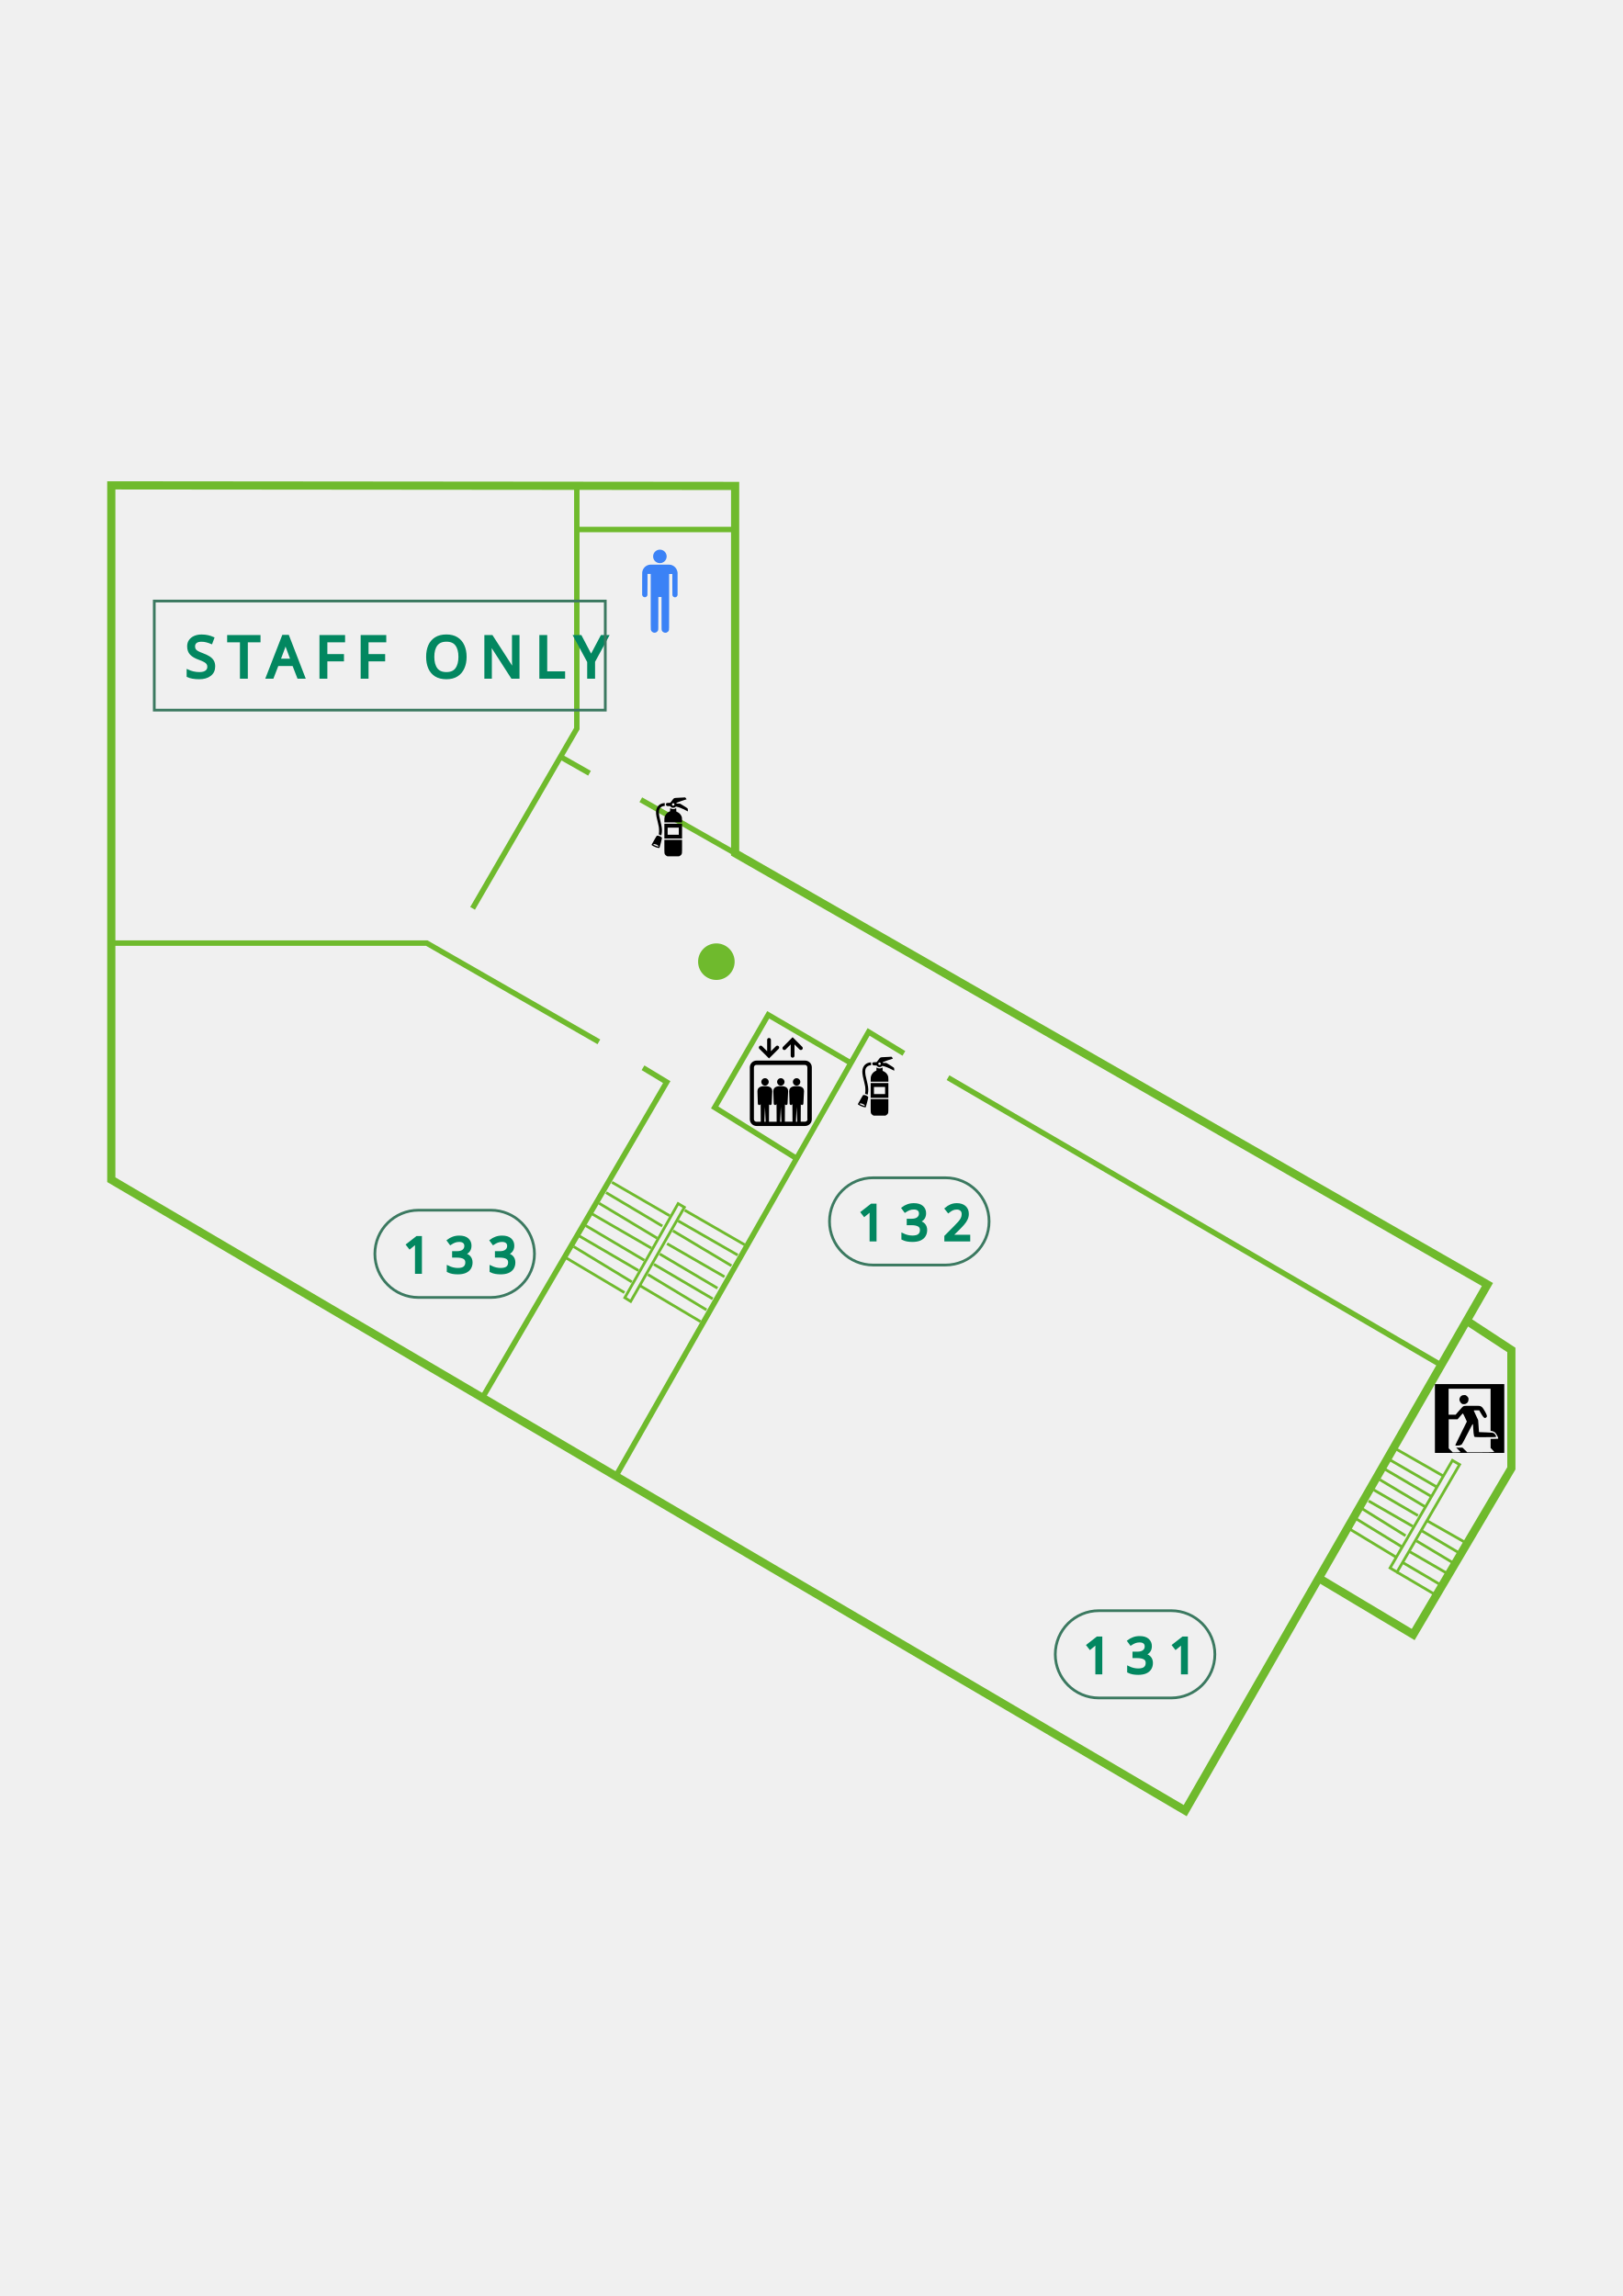
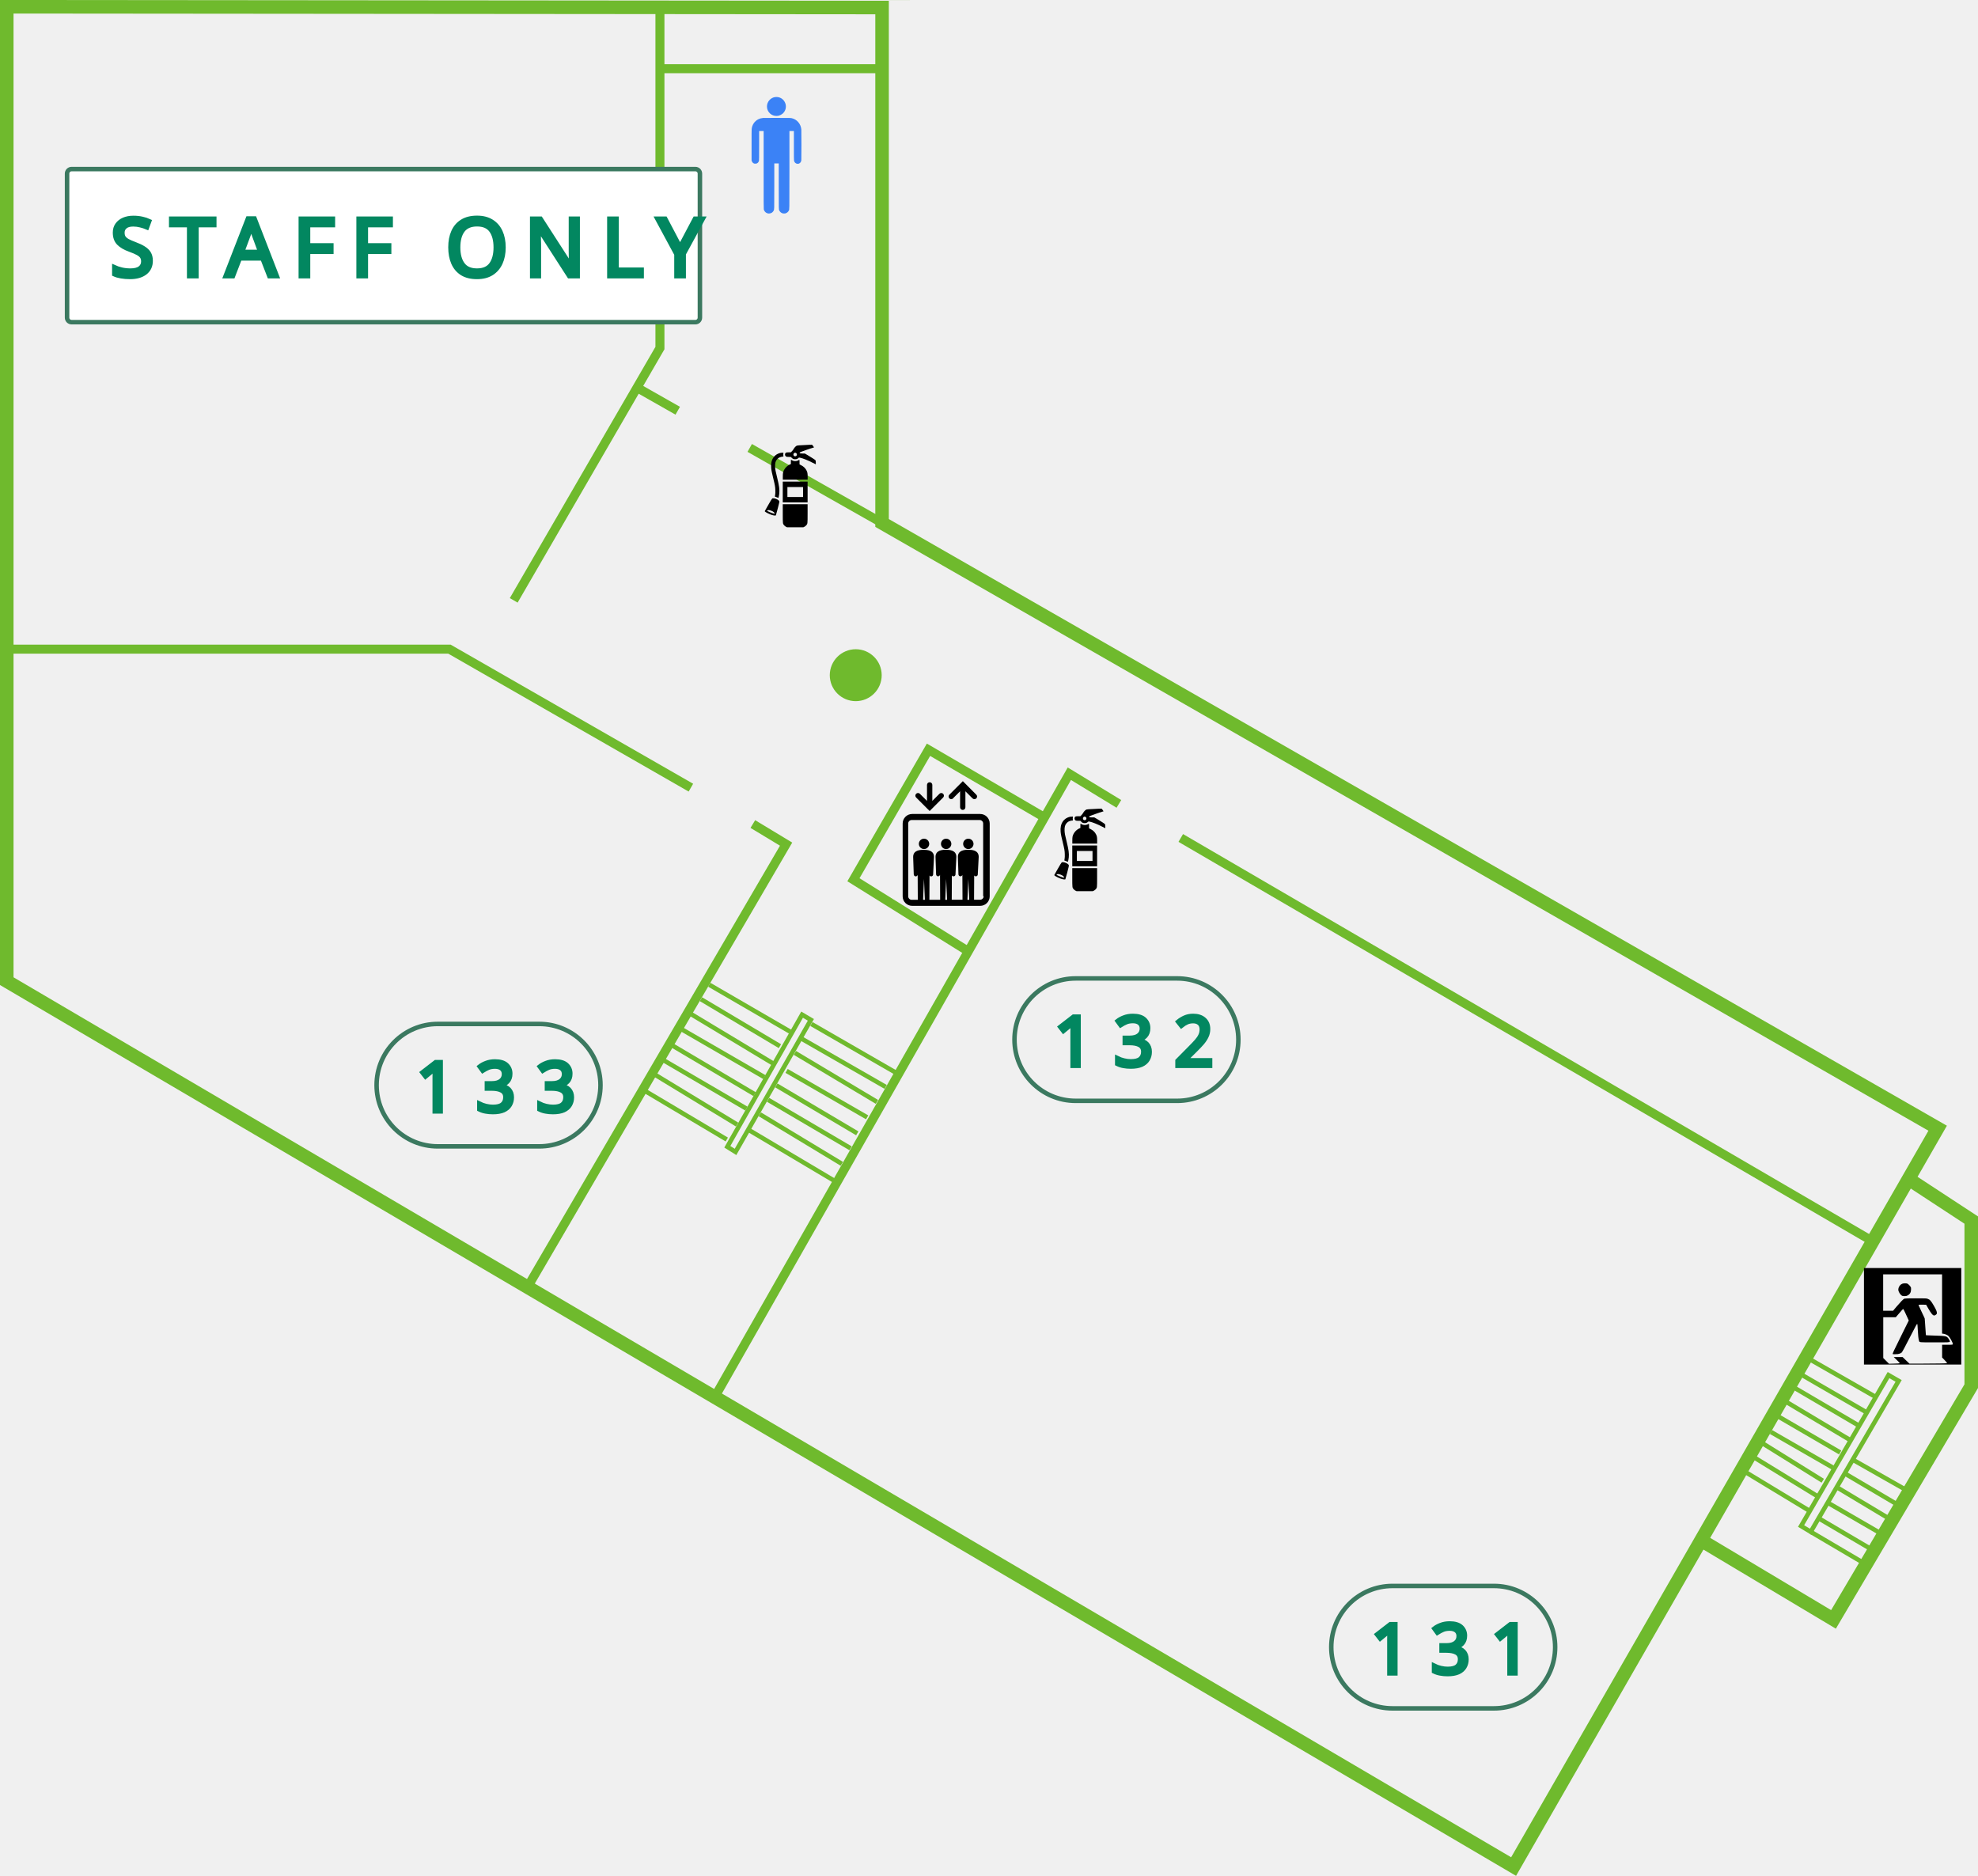
- <svg xmlns="http://www.w3.org/2000/svg" id="_トレース" data-name="トレース" viewBox="0 0 595 842">
+ <svg xmlns="http://www.w3.org/2000/svg" id="_レイヤー_1" data-name="レイヤー 1" viewBox="0 0 438.83 416.15">
  <defs>
    <style>
-       .cls-1 {
-         font-size: 18px;
+       .cls-1, .cls-2, .cls-3, .cls-4, .cls-5, .cls-6, .cls-7, .cls-8 {
+         stroke-miterlimit: 10;
+       }
+ 
+       .cls-1, .cls-2, .cls-3, .cls-4, .cls-7, .cls-8 {
+         fill: none;
+       }
+ 
+       .cls-1, .cls-9, .cls-8, .cls-10, .cls-11 {
+         isolation: isolate;
+       }
+ 
+       .cls-1, .cls-8 {
+         stroke: #028760;
+       }
+ 
+       .cls-1, .cls-8, .cls-10, .cls-11 {
+         font-family: BIZ-UDGothic, 'BIZ UDGothic';
+       }
+ 
+       .cls-1, .cls-11 {
+         font-size: 15.28px;
        letter-spacing: .3em;
      }

-       .cls-1, .cls-2 {
-         fill: #028760;
-         font-family: BIZ-UDGothic, 'BIZ UDGothic';
-         stroke: #028760;
-       }
- 
-       .cls-1, .cls-2, .cls-3, .cls-4, .cls-5, .cls-6, .cls-7 {
-         stroke-miterlimit: 10;
-       }
- 
-       .cls-2 {
-         font-size: 21px;
-         letter-spacing: .2em;
-       }
- 
-       .cls-3, .cls-4, .cls-5, .cls-7 {
-         fill: none;
-       }
- 
-       .cls-3, .cls-4, .cls-6, .cls-7 {
+       .cls-2, .cls-3, .cls-5, .cls-7 {
        stroke: #6fba2d;
      }

-       .cls-4 {
+       .cls-3 {
        stroke-width: 3px;
      }

-       .cls-5 {
+       .cls-4, .cls-6 {
        stroke: #3b7960;
      }

-       .cls-8 {
+       .cls-12 {
        fill: #3b82f6;
      }

+       .cls-5 {
+         fill: #6fba2d;
+       }
+ 
      .cls-6 {
-         fill: #6fba2d;
+         fill: #fff;
      }

      .cls-7 {
        stroke-width: 2px;
      }
+ 
+       .cls-8, .cls-10 {
+         font-size: 17.83px;
+         letter-spacing: .2em;
+       }
+ 
+       .cls-10, .cls-11 {
+         fill: #028760;
+       }
    </style>
  </defs>
  <g>
    <g>
-       <polygon class="cls-4" points="40.81 178 40.81 432.63 434.59 664 545.42 471.06 269.56 312.9 269.56 178.2 40.81 178" />
-       <polyline class="cls-4" points="483.67 578.79 518.19 599.42 554.19 538.47 554.19 495.06 538.14 484.54" />
+       <polygon class="cls-3" points="1.5 1.5 1.5 217.67 335.8 414.09 429.88 250.29 195.69 116.02 195.69 1.67 1.5 1.5" />
+       <polyline class="cls-3" points="377.46 341.75 406.77 359.26 437.33 307.52 437.33 270.67 423.7 261.74" />
    </g>
    <g>
-       <line class="cls-7" x1="528.03" y1="500.38" x2="347.62" y2="395.21" />
-       <polyline class="cls-7" points="331.44 386.31 318.5 378.43 225.87 541.24" />
-       <polyline class="cls-7" points="291.6 424.54 262.07 406.13 281.69 372.16 311.83 389.75" />
-       <polyline class="cls-7" points="176.93 512.52 244.48 396.83 235.78 391.57" />
-       <polyline class="cls-7" points="219.6 382.07 156.5 345.87 41.02 345.87" />
-       <polyline class="cls-7" points="173.29 333.12 211.51 267.19 211.51 178.61" />
-       <line class="cls-7" x1="211.92" y1="194.18" x2="269.56" y2="194.18" />
-       <line class="cls-7" x1="205.85" y1="277.71" x2="216.16" y2="283.57" />
-       <line class="cls-7" x1="234.97" y1="293.28" x2="269.56" y2="312.9" />
+       <line class="cls-7" x1="415.12" y1="275.18" x2="261.96" y2="185.9" />
+       <polyline class="cls-7" points="248.23 178.34 237.24 171.65 158.6 309.87" />
+       <polyline class="cls-7" points="214.41 210.8 189.34 195.17 205.99 166.33 231.58 181.26" />
+       <polyline class="cls-7" points="117.06 285.49 174.4 187.27 167.02 182.81" />
+       <polyline class="cls-7" points="153.28 174.74 99.71 144.01 1.68 144.01" />
+       <polyline class="cls-7" points="113.97 133.19 146.41 77.22 146.41 2.02" />
+       <line class="cls-7" x1="146.76" y1="15.24" x2="195.69" y2="15.24" />
+       <line class="cls-7" x1="141.61" y1="86.15" x2="150.36" y2="91.12" />
+       <line class="cls-7" x1="166.33" y1="99.37" x2="195.69" y2="116.02" />
    </g>
    <g>
-       <line class="cls-3" x1="207.67" y1="461.35" x2="228.97" y2="474.02" />
-       <line class="cls-3" x1="210.37" y1="457.17" x2="231.67" y2="470.11" />
-       <line class="cls-3" x1="212.39" y1="453.26" x2="234.1" y2="465.93" />
-       <line class="cls-3" x1="214.81" y1="449.48" x2="236.25" y2="462.16" />
-       <line class="cls-3" x1="217.11" y1="445.17" x2="238.81" y2="457.71" />
-       <line class="cls-3" x1="219.67" y1="441.26" x2="240.97" y2="454.07" />
-       <line class="cls-3" x1="222.23" y1="437.35" x2="242.86" y2="449.62" />
-       <line class="cls-3" x1="224.39" y1="433.57" x2="245.56" y2="445.84" />
-       <polygon class="cls-3" points="248.66 441.39 229.11 475.91 231.26 477.26 250.95 442.74 248.66 441.39" />
-       <line class="cls-3" x1="256.88" y1="484.67" x2="234.63" y2="471.46" />
-       <line class="cls-3" x1="237.6" y1="467.42" x2="259.04" y2="480.36" />
-       <line class="cls-3" x1="239.76" y1="463.64" x2="261.33" y2="476.31" />
-       <line class="cls-3" x1="241.92" y1="459.87" x2="263.08" y2="472.4" />
-       <line class="cls-3" x1="244.61" y1="456.09" x2="265.65" y2="468.22" />
-       <line class="cls-3" x1="246.77" y1="451.37" x2="268.21" y2="464.18" />
-       <line class="cls-3" x1="248.66" y1="447.73" x2="270.5" y2="460.27" />
-       <line class="cls-3" x1="251.08" y1="443.82" x2="273.06" y2="456.49" />
-       <line class="cls-3" x1="495.26" y1="560.96" x2="511.95" y2="571.07" />
-       <line class="cls-3" x1="497.49" y1="557.11" x2="514.17" y2="567.33" />
-       <line class="cls-3" x1="499.61" y1="553.37" x2="515.39" y2="563.18" />
-       <line class="cls-3" x1="501.84" y1="550.44" x2="518.02" y2="559.74" />
-       <line class="cls-3" x1="503.76" y1="546.39" x2="519.94" y2="555.8" />
-       <line class="cls-3" x1="505.98" y1="542.65" x2="522.57" y2="552.56" />
-       <line class="cls-3" x1="508.01" y1="538.91" x2="524.89" y2="548.82" />
-       <line class="cls-3" x1="509.83" y1="535.47" x2="526.61" y2="545.18" />
-       <line class="cls-3" x1="512.15" y1="531.53" x2="529.14" y2="541.24" />
-       <polygon class="cls-3" points="509.72 575.01 512.25 576.53 535.21 537.09 532.58 535.57 509.72 575.01" />
-       <line class="cls-3" x1="525.8" y1="584.52" x2="512.25" y2="576.53" />
-       <line class="cls-3" x1="514.48" y1="573.09" x2="527.72" y2="580.88" />
-       <line class="cls-3" x1="516.9" y1="569.04" x2="530.35" y2="576.83" />
-       <line class="cls-3" x1="519.43" y1="565.1" x2="532.58" y2="572.99" />
-       <line class="cls-3" x1="521.46" y1="561.46" x2="534.8" y2="569.35" />
-       <line class="cls-3" x1="523.48" y1="557.82" x2="536.83" y2="565.4" />
+       <line class="cls-2" x1="143.15" y1="242.05" x2="161.24" y2="252.8" />
+       <line class="cls-2" x1="145.45" y1="238.5" x2="163.53" y2="249.48" />
+       <line class="cls-2" x1="147.16" y1="235.18" x2="165.59" y2="245.94" />
+       <line class="cls-2" x1="149.22" y1="231.97" x2="167.42" y2="242.74" />
+       <line class="cls-2" x1="151.17" y1="228.31" x2="169.59" y2="238.96" />
+       <line class="cls-2" x1="153.34" y1="224.99" x2="171.42" y2="235.87" />
+       <line class="cls-2" x1="155.51" y1="221.67" x2="173.03" y2="232.09" />
+       <line class="cls-2" x1="157.35" y1="218.46" x2="175.32" y2="228.88" />
+       <polygon class="cls-2" points="177.95 225.1 161.36 254.41 163.18 255.55 179.9 226.25 177.95 225.1" />
+       <line class="cls-2" x1="184.93" y1="261.85" x2="166.04" y2="250.63" />
+       <line class="cls-2" x1="168.56" y1="247.2" x2="186.76" y2="258.19" />
+       <line class="cls-2" x1="170.4" y1="243.99" x2="188.71" y2="254.75" />
+       <line class="cls-2" x1="172.23" y1="240.79" x2="190.19" y2="251.43" />
+       <line class="cls-2" x1="174.51" y1="237.58" x2="192.38" y2="247.88" />
+       <line class="cls-2" x1="176.35" y1="233.58" x2="194.55" y2="244.45" />
+       <line class="cls-2" x1="177.95" y1="230.49" x2="196.49" y2="241.13" />
+       <line class="cls-2" x1="180.01" y1="227.17" x2="198.67" y2="237.92" />
+       <line class="cls-2" x1="387.3" y1="326.61" x2="401.47" y2="335.19" />
+       <line class="cls-2" x1="389.19" y1="323.34" x2="403.35" y2="332.02" />
+       <line class="cls-2" x1="390.99" y1="320.17" x2="404.39" y2="328.5" />
+       <line class="cls-2" x1="392.89" y1="317.68" x2="406.62" y2="325.58" />
+       <line class="cls-2" x1="394.52" y1="314.24" x2="408.25" y2="322.23" />
+       <line class="cls-2" x1="396.4" y1="311.07" x2="410.48" y2="319.48" />
+       <line class="cls-2" x1="398.12" y1="307.89" x2="412.45" y2="316.3" />
+       <line class="cls-2" x1="399.67" y1="304.97" x2="413.91" y2="313.21" />
+       <line class="cls-2" x1="401.64" y1="301.63" x2="416.06" y2="309.87" />
+       <polygon class="cls-2" points="399.58 338.54 401.72 339.83 421.22 306.35 418.98 305.06 399.58 338.54" />
+       <line class="cls-2" x1="413.23" y1="346.61" x2="401.72" y2="339.83" />
+       <line class="cls-2" x1="403.62" y1="336.91" x2="414.86" y2="343.52" />
+       <line class="cls-2" x1="405.67" y1="333.47" x2="417.09" y2="340.08" />
+       <line class="cls-2" x1="407.82" y1="330.13" x2="418.98" y2="336.82" />
+       <line class="cls-2" x1="409.54" y1="327.04" x2="420.87" y2="333.73" />
+       <line class="cls-2" x1="411.26" y1="323.95" x2="422.59" y2="330.38" />
    </g>
-     <circle class="cls-6" cx="262.68" cy="352.67" r="6.2" />
+     <circle class="cls-5" cx="189.85" cy="149.79" r="5.26" />
  </g>
  <g>
-     <text class="cls-1" transform="translate(397.3 613.52)">
-       <tspan x="0" y="0">131</tspan>
-     </text>
-     <rect class="cls-5" x="386.95" y="590.68" width="58.52" height="32" rx="16" ry="16" />
+     <g class="cls-9">
+       <text class="cls-11" transform="translate(304.14 371.23)">
+         <tspan x="0" y="0">131</tspan>
+       </text>
+       <text class="cls-1" transform="translate(304.14 371.23)">
+         <tspan x="0" y="0">131</tspan>
+       </text>
+     </g>
+     <path class="cls-4" d="M308.93,351.84h22.51c7.5,0,13.58,6.08,13.58,13.58h0c0,7.5-6.08,13.58-13.58,13.58h-22.51c-7.5,0-13.58-6.08-13.58-13.58h0c0-7.5,6.08-13.58,13.58-13.58Z" />
  </g>
  <g>
-     <text class="cls-1" transform="translate(314.52 454.76)">
-       <tspan x="0" y="0">132</tspan>
-     </text>
-     <rect class="cls-5" x="304.16" y="431.92" width="58.52" height="32" rx="16" ry="16" />
+     <g class="cls-9">
+       <text class="cls-11" transform="translate(233.86 236.45)">
+         <tspan x="0" y="0">132</tspan>
+       </text>
+       <text class="cls-1" transform="translate(233.86 236.45)">
+         <tspan x="0" y="0">132</tspan>
+       </text>
+     </g>
+     <path class="cls-4" d="M238.65,217.06h22.51c7.5,0,13.58,6.08,13.58,13.58h0c0,7.5-6.08,13.58-13.58,13.58h-22.51c-7.5,0-13.58-6.08-13.58-13.58h0c0-7.5,6.08-13.58,13.58-13.58Z" />
  </g>
  <g>
-     <text class="cls-1" transform="translate(147.82 466.65)">
-       <tspan x="0" y="0">133</tspan>
-     </text>
-     <rect class="cls-5" x="137.46" y="443.81" width="58.52" height="32" rx="16" ry="16" />
+     <g class="cls-9">
+       <text class="cls-11" transform="translate(92.34 246.55)">
+         <tspan x="0" y="0">133</tspan>
+       </text>
+       <text class="cls-1" transform="translate(92.34 246.55)">
+         <tspan x="0" y="0">133</tspan>
+       </text>
+     </g>
+     <path class="cls-4" d="M97.13,227.16h22.51c7.5,0,13.58,6.08,13.58,13.58h0c0,7.5-6.08,13.58-13.58,13.58h-22.51c-7.5,0-13.58-6.08-13.58-13.58h0c0-7.5,6.08-13.58,13.58-13.58Z" />
  </g>
  <g>
-     <text class="cls-2" transform="translate(67.86 248.39)">
-       <tspan x="0" y="0">STAFF ONLY</tspan>
-     </text>
-     <rect class="cls-5" x="56.57" y="220.42" width="165.38" height="40" />
+     <rect class="cls-6" x="14.88" y="37.51" width="140.4" height="33.96" rx="1" ry="1" />
+     <g>
+       <text class="cls-10" transform="translate(24.46 61.26)">
+         <tspan x="0" y="0">STAFF ONLY</tspan>
+       </text>
+       <text class="cls-8" transform="translate(24.46 61.26)">
+         <tspan x="0" y="0">STAFF ONLY</tspan>
+       </text>
+     </g>
  </g>
  <g>
-     <path d="M280.52,395.4c-.75,0-1.36.61-1.36,1.36s.61,1.36,1.36,1.36,1.36-.61,1.36-1.36-.61-1.36-1.36-1.36Z" />
-     <path d="M286.31,395.4c-.75,0-1.36.61-1.36,1.36s.61,1.36,1.36,1.36,1.36-.61,1.36-1.36c0-.75-.61-1.36-1.36-1.36Z" />
-     <path d="M292.1,395.4c-.75,0-1.36.61-1.36,1.36s.61,1.36,1.36,1.36,1.36-.61,1.36-1.36-.61-1.36-1.36-1.36Z" />
-     <path d="M295.2,388.94h-17.77c-1.37,0-2.48,1.11-2.48,2.48v19.03c0,1.37,1.11,2.48,2.48,2.48h17.77c1.37,0,2.48-1.11,2.48-2.48v-19.03c0-1.37-1.11-2.48-2.48-2.48ZM280.27,411.36l.24-5.44.24,5.44h-.48ZM286.07,411.36l.24-5.44.24,5.44h-.48ZM291.86,411.36l.24-5.44.24,5.44h-.48ZM296.11,410.44c0,.5-.41.91-.91.91h-1.6l.04-6.35c.1.15.26.24.45.24.29-.01.52-.26.5-.55l.23-4.52c0-1.78-1.8-1.86-2.72-1.86s-2.72.09-2.72,1.86l.15,4.52c-.01.29.21.54.5.55.25.01.47-.16.53-.4l.04,6.51h-2.81l.04-6.35c.1.15.26.25.45.24.29-.01.52-.26.5-.55l.22-4.52c0-1.78-1.8-1.86-2.72-1.86s-2.72.09-2.72,1.86l.15,4.52c-.01.29.21.54.5.55.25.01.47-.16.53-.4l.04,6.52h-2.81l.04-6.35c.1.15.26.25.45.24.29-.01.52-.26.5-.55l.22-4.52c0-1.78-1.8-1.86-2.72-1.86s-2.72.09-2.72,1.86l.15,4.52c-.01.29.21.54.5.55.26.01.47-.16.53-.4l.04,6.52h-1.6c-.5,0-.91-.41-.91-.91v-19.03c0-.5.41-.91.91-.91h17.77c.5,0,.91.41.91.91v19.03h0Z" />
-     <path d="M288.08,384.87l1.86-1.86v4.18c0,.38.31.69.69.69s.69-.31.69-.69v-4.18l1.86,1.86c.14.13.31.2.49.2s.35-.07.49-.2c.27-.27.27-.71,0-.97l-3.03-3.04-.49-.49-.49.49-3.03,3.04c-.27.27-.27.71,0,.97.27.27.71.27.98,0Z" />
-     <path d="M281.5,387.67h0s.49.49.49.49l.49-.49s0,0,0,0l3.03-3.03c.27-.27.27-.71,0-.98-.27-.27-.71-.27-.97,0l-1.86,1.86v-4.18c0-.38-.31-.69-.69-.69s-.69.31-.69.69v4.18l-1.86-1.86c-.27-.27-.71-.27-.98,0-.27.27-.27.71,0,.98l3.03,3.03Z" />
+     <path d="M205,186.06c-.64,0-1.15.52-1.15,1.15s.52,1.15,1.15,1.15,1.15-.52,1.15-1.15-.52-1.15-1.15-1.15Z" />
+     <path d="M209.91,186.06c-.64,0-1.15.52-1.15,1.15s.52,1.15,1.15,1.15,1.15-.52,1.15-1.15-.52-1.15-1.15-1.15Z" />
+     <path d="M214.83,186.06c-.64,0-1.15.52-1.15,1.15s.52,1.15,1.15,1.15,1.15-.52,1.15-1.15-.52-1.15-1.15-1.15Z" />
+     <path d="M217.46,180.58h-15.09c-1.16,0-2.11.94-2.11,2.11v16.16c0,1.16.94,2.11,2.11,2.11h15.09c1.16,0,2.11-.94,2.11-2.11v-16.16c0-1.16-.94-2.11-2.11-2.11ZM204.79,199.61l.2-4.62.2,4.62h-.41,0ZM209.71,199.61l.2-4.62.2,4.62h-.41,0ZM214.63,199.61l.2-4.62.2,4.62h-.41,0ZM218.23,198.83c0,.42-.35.77-.77.77h-1.36l.03-5.39c.08.13.22.2.38.2.25,0,.44-.22.42-.47l.2-3.84c0-1.51-1.53-1.58-2.31-1.58s-2.31.08-2.31,1.58l.13,3.84c0,.25.18.46.42.47.21,0,.4-.14.45-.34l.03,5.53h-2.39l.03-5.39c.08.13.22.21.38.2.25,0,.44-.22.42-.47l.19-3.84c0-1.51-1.53-1.58-2.31-1.58s-2.31.08-2.31,1.58l.13,3.84c0,.25.18.46.42.47.21,0,.4-.14.45-.34l.03,5.54h-2.39l.03-5.39c.08.13.22.21.38.2.25,0,.44-.22.42-.47l.19-3.84c0-1.51-1.53-1.58-2.31-1.58s-2.31.08-2.31,1.58l.13,3.84c0,.25.18.46.42.47.22,0,.4-.14.45-.34l.03,5.54h-1.36c-.42,0-.77-.35-.77-.77v-16.16c0-.42.35-.77.77-.77h15.09c.42,0,.77.35.77.77v16.16h0l.06-.02Z" />
+     <path d="M211.42,177.12l1.58-1.58v3.55c0,.32.26.59.59.59s.59-.26.59-.59v-3.55l1.58,1.58c.12.11.26.17.42.17s.3-.06.42-.17c.23-.23.23-.6,0-.82l-2.57-2.58-.42-.42-.42.42-2.57,2.58c-.23.23-.23.6,0,.82.23.23.6.23.83,0h-.02Z" />
+     <path d="M205.83,179.5h0l.42.42.42-.42h0l2.57-2.57c.23-.23.23-.6,0-.83-.23-.23-.6-.23-.82,0l-1.58,1.58v-3.55c0-.32-.26-.59-.59-.59s-.59.26-.59.59v3.55l-1.58-1.58c-.23-.23-.6-.23-.83,0-.23.23-.23.6,0,.83l2.57,2.57h0Z" />
  </g>
  <g>
-     <path d="M326.38,387.56c-.17.02-.96.06-1.76.09-1.05.04-1.5.08-1.65.13-.27.1-.66.5-.87.88-.08.16-.28.42-.44.58l-.29.29h-.55c-.62,0-.79.05-.91.29-.16.32,0,.74.31.85.09.03.39.06.67.06h.5s.2.21.2.21c.28.29.51.39.92.39.38,0,.6-.09.85-.32.14-.13.15-.14.42-.08.75.15,2.08.68,3.37,1.35.41.21.75.38.75.38,0,0,0-.22-.01-.5-.01-.37-.04-.51-.1-.58-.11-.13-1.12-.78-2.03-1.32l-.75-.44h-.63q-.63,0-.69-.12c-.03-.08-.04-.14,0-.17.1-.1,2.75-1.04,3.52-1.25l.2-.05-.13-.23c-.18-.31-.36-.49-.47-.48-.06,0-.24.02-.41.04ZM322.67,389.68c.3.11.4.5.18.75-.1.11-.15.13-.34.13s-.25-.02-.34-.13c-.21-.25-.12-.63.17-.75.16-.06.15-.06.33,0Z" />
-     <path d="M318.95,389.63c-1.89.28-2.94,1.8-2.72,3.99.06.66.2,1.32.58,2.84.39,1.58.49,2.11.51,2.98.02.57,0,.86-.05,1.2-.04.25-.07.46-.07.46,0,0,.13.05.28.1s.35.13.45.18c.11.05.19.09.2.08.05-.05.17-.68.22-1.16.11-1.02-.03-2.04-.55-4.14-.43-1.72-.51-2.17-.54-2.84-.04-.96.11-1.52.54-2,.13-.13.32-.29.43-.36.25-.15.8-.31,1.04-.31.18,0,.19,0,.15-.11-.05-.13-.04-.7,0-.84.04-.12.02-.13-.48-.05Z" />
-     <path d="M321.38,392.02v.57l-.41.2c-.78.39-1.43,1.2-1.63,2.03-.05.21-.07.56-.07,1.09v.78h6.49v-.78c0-.87-.05-1.16-.29-1.64-.28-.58-.77-1.05-1.43-1.38l-.4-.2v-.51c0-.28-.01-.56-.03-.62-.03-.1-.04-.1-.11-.04-.14.13-.52.27-.81.3-.37.04-.76-.05-1.04-.22-.13-.08-.24-.14-.25-.14-.01,0-.02.25-.02.57Z" />
-     <path d="M319.26,399.89v2.72h6.49v-5.43h-6.49v2.72ZM324.55,399.92v1.3h-4.09v-2.6h4.09v1.3Z" />
-     <path d="M316.49,401.61c-.06.03-.46.67-1.02,1.69l-.92,1.63.13.14c.17.17,1.05.61,1.65.81.25.08.6.16.78.18.31.02.33.01.37-.09.03-.06.25-.87.49-1.79.3-1.15.43-1.71.4-1.8-.12-.47-1.41-1-1.88-.77ZM315.9,404.7c.5.11.98.38,1.16.64.11.17.11.25,0,.25-.29,0-1.95-.68-1.91-.79.01-.05.29-.16.39-.17.03,0,.19.03.37.06Z" />
-     <path d="M319.26,405.51c0,2.74,0,2.69.37,3.11.13.14.33.3.49.38l.27.13h4.23l.27-.13c.16-.08.37-.24.49-.38.37-.41.37-.37.37-3.11v-2.42h-6.49v2.42Z" />
+     <path d="M243.93,179.4c-.14.02-.81.05-1.49.08-.89.03-1.27.07-1.4.11-.23.08-.56.42-.74.75-.07.14-.24.36-.37.49l-.25.25h-.47c-.53,0-.67.04-.77.25-.14.27,0,.63.26.72.08.03.33.05.57.05h.42l.17.18c.24.25.43.33.78.33.32,0,.51-.08.72-.27.12-.11.13-.12.36-.07.64.13,1.77.58,2.86,1.15.35.18.64.32.64.32,0,0,0-.19,0-.42,0-.31-.03-.43-.08-.49-.09-.11-.95-.66-1.72-1.12l-.64-.37h-.53c-.36,0-.55-.03-.59-.1-.03-.07-.03-.12,0-.14.08-.08,2.33-.88,2.99-1.06l.17-.04-.11-.2c-.15-.26-.31-.42-.4-.41-.05,0-.2.02-.35.03h-.02ZM240.78,181.2c.25.09.34.42.15.64-.08.09-.13.11-.29.11s-.21-.02-.29-.11c-.18-.21-.1-.53.14-.64.14-.05.13-.05.28,0Z" />
+     <path d="M237.62,181.16c-1.6.24-2.5,1.53-2.31,3.39.05.56.17,1.12.49,2.41.33,1.34.42,1.79.43,2.53.02.48,0,.73-.04,1.02-.03.21-.06.39-.06.39,0,0,.11.04.24.08s.3.11.38.15c.09.04.16.08.17.07.04-.04.14-.58.19-.98.09-.87-.03-1.73-.47-3.51-.37-1.46-.43-1.84-.46-2.41-.03-.81.09-1.29.46-1.7.11-.11.27-.25.37-.31.21-.13.68-.26.88-.26.15,0,.16,0,.13-.09-.04-.11-.03-.59,0-.71.03-.1.02-.11-.41-.04v-.02Z" />
+     <path d="M239.69,183.19v.48l-.35.17c-.66.33-1.21,1.02-1.38,1.72-.04.18-.06.48-.06.93v.66h5.51v-.66c0-.74-.04-.98-.25-1.39-.24-.49-.65-.89-1.21-1.17l-.34-.17v-.43c0-.24,0-.48-.03-.53-.03-.08-.03-.08-.09-.03-.12.11-.44.23-.69.25-.31.03-.65-.04-.88-.19-.11-.07-.2-.12-.21-.12s-.02.21-.02.48h0Z" />
+     <path d="M237.89,189.87v2.31h5.51v-4.61h-5.51v2.31h0ZM242.38,189.9v1.1h-3.47v-2.21h3.47v1.1h0Z" />
+     <path d="M235.54,191.33c-.05.03-.39.57-.87,1.43l-.78,1.38.11.12c.14.14.89.52,1.4.69.21.07.51.14.66.15.26.02.28,0,.31-.08.03-.05.21-.74.42-1.52.25-.98.37-1.45.34-1.53-.1-.4-1.2-.85-1.6-.65h0ZM235.03,193.96c.42.09.83.32.98.54.09.14.09.21,0,.21-.25,0-1.66-.58-1.62-.67,0-.04.25-.14.33-.14.03,0,.16.03.31.05h0Z" />
+     <path d="M237.89,194.64c0,2.33,0,2.28.31,2.64.11.12.28.25.42.32l.23.11h3.59l.23-.11c.14-.07.31-.2.42-.32.31-.35.31-.31.31-2.64v-2.05h-5.51v2.05h0Z" />
  </g>
  <g>
-     <path d="M250.72,292.46c-.17.02-.96.06-1.76.09-1.05.04-1.5.08-1.65.13-.27.1-.66.5-.87.88-.08.16-.28.42-.44.58l-.29.29h-.55c-.62,0-.79.05-.91.29-.16.32,0,.74.31.85.09.03.39.06.67.06h.5s.2.21.2.21c.28.29.51.39.92.39.38,0,.6-.09.85-.32.14-.13.15-.14.42-.08.75.15,2.08.68,3.37,1.35.41.21.75.38.75.38,0,0,0-.22-.01-.5-.01-.37-.04-.51-.1-.58-.11-.13-1.12-.78-2.03-1.32l-.75-.44h-.63q-.63,0-.69-.12c-.03-.08-.04-.14,0-.17.1-.1,2.75-1.04,3.52-1.25l.2-.05-.13-.23c-.18-.31-.36-.49-.47-.48-.06,0-.24.02-.41.04ZM247.01,294.58c.3.11.4.5.18.75-.1.11-.15.13-.34.13s-.25-.02-.34-.13c-.21-.25-.12-.63.17-.75.16-.06.15-.06.33,0Z" />
-     <path d="M243.3,294.53c-1.89.28-2.94,1.8-2.72,3.99.06.66.2,1.32.58,2.84.39,1.58.49,2.11.51,2.98.02.57,0,.86-.05,1.2-.04.25-.07.46-.07.46,0,0,.13.05.28.1s.35.13.45.18c.11.05.19.09.2.08.05-.05.17-.68.22-1.16.11-1.02-.03-2.04-.55-4.14-.43-1.72-.51-2.17-.54-2.84-.04-.96.11-1.52.54-2,.13-.13.32-.29.43-.36.25-.15.8-.31,1.04-.31.18,0,.19,0,.15-.11-.05-.13-.04-.7,0-.84.04-.12.02-.13-.48-.05Z" />
-     <path d="M245.72,296.92v.57l-.41.2c-.78.39-1.43,1.2-1.63,2.03-.05.21-.07.56-.07,1.09v.78h6.49v-.78c0-.87-.05-1.16-.29-1.64-.28-.58-.77-1.05-1.43-1.38l-.4-.2v-.51c0-.28-.01-.56-.03-.62-.03-.1-.04-.1-.11-.04-.14.13-.52.27-.81.3-.37.04-.76-.05-1.04-.22-.13-.08-.24-.14-.25-.14-.01,0-.02.25-.02.57Z" />
-     <path d="M243.61,304.79v2.72h6.49v-5.43h-6.49v2.72ZM248.9,304.82v1.3h-4.09v-2.6h4.09v1.3Z" />
-     <path d="M240.84,306.51c-.06.03-.46.67-1.02,1.69l-.92,1.63.13.14c.17.17,1.05.61,1.65.81.25.08.6.16.78.18.31.02.33.01.37-.09.03-.06.25-.87.49-1.79.3-1.15.43-1.71.4-1.8-.12-.47-1.41-1-1.88-.77ZM240.25,309.59c.5.11.98.38,1.16.64.11.17.11.25,0,.25-.29,0-1.95-.68-1.91-.79.01-.05.29-.16.39-.17.03,0,.19.03.37.06Z" />
-     <path d="M243.61,310.41c0,2.74,0,2.69.37,3.11.13.14.33.3.49.38l.27.13h4.23l.27-.13c.16-.08.37-.24.49-.38.37-.41.37-.37.37-3.11v-2.42h-6.49v2.42Z" />
+     <path d="M179.7,98.67c-.14.02-.81.05-1.49.08-.89.03-1.27.07-1.4.11-.23.08-.56.42-.74.75-.07.14-.24.36-.37.49l-.25.25h-.47c-.53,0-.67.04-.77.25-.14.27,0,.63.26.72.08.03.33.05.57.05h.42l.17.18c.24.25.43.33.78.33.32,0,.51-.08.72-.27.12-.11.13-.12.36-.07.64.13,1.77.58,2.86,1.15.35.18.64.32.64.32,0,0,0-.19,0-.42,0-.31-.03-.43-.08-.49-.09-.11-.95-.66-1.72-1.12l-.64-.37h-.53c-.36,0-.55-.03-.59-.1-.03-.07-.03-.12,0-.14.08-.08,2.33-.88,2.99-1.06l.17-.04-.11-.2c-.15-.26-.31-.42-.4-.41-.05,0-.2.02-.35.03h-.02ZM176.55,100.47c.25.09.34.42.15.64-.08.09-.13.11-.29.11s-.21-.02-.29-.11c-.18-.21-.1-.53.14-.64.14-.05.13-.05.28,0Z" />
+     <path d="M173.4,100.43c-1.6.24-2.5,1.53-2.31,3.39.05.56.17,1.12.49,2.41.33,1.34.42,1.79.43,2.53.02.48,0,.73-.04,1.02-.03.21-.06.39-.06.39,0,0,.11.04.24.08s.3.11.38.15c.09.04.16.08.17.07.04-.04.14-.58.19-.98.09-.87-.03-1.73-.47-3.51-.37-1.46-.43-1.84-.46-2.41-.03-.81.09-1.29.46-1.7.11-.11.27-.25.37-.31.21-.13.68-.26.88-.26.15,0,.16,0,.13-.09-.04-.11-.03-.59,0-.71.03-.1.02-.11-.41-.04v-.02Z" />
+     <path d="M175.46,102.46v.48l-.35.17c-.66.33-1.21,1.02-1.38,1.72-.04.18-.06.48-.06.93v.66h5.51v-.66c0-.74-.04-.98-.25-1.39-.24-.49-.65-.89-1.21-1.17l-.34-.17v-.43c0-.24,0-.48-.03-.53-.03-.08-.03-.08-.09-.03-.12.11-.44.23-.69.25-.31.03-.65-.04-.88-.19-.11-.07-.2-.12-.21-.12s-.02.21-.02.48h0Z" />
+     <path d="M173.66,109.14v2.31h5.51v-4.61h-5.51v2.31h0ZM178.16,109.16v1.1h-3.47v-2.21h3.47v1.1h0Z" />
+     <path d="M171.31,110.6c-.05.03-.39.57-.87,1.43l-.78,1.38.11.12c.14.14.89.52,1.4.69.21.07.51.14.66.15.26.02.28,0,.31-.08.03-.05.21-.74.42-1.52.25-.98.37-1.45.34-1.53-.1-.4-1.2-.85-1.6-.65h0ZM170.81,113.21c.42.09.83.32.98.54.09.14.09.21,0,.21-.25,0-1.66-.58-1.62-.67,0-.04.25-.14.33-.14.03,0,.16.03.31.05h0Z" />
+     <path d="M173.66,113.91c0,2.33,0,2.28.31,2.64.11.12.28.25.42.32l.23.11h3.59l.23-.11c.14-.07.31-.2.42-.32.31-.35.31-.31.31-2.64v-2.05h-5.51v2.05Z" />
  </g>
  <g>
-     <path class="cls-8" d="M241.56,201.6c-.56.1-1.01.35-1.4.75-.94.99-.89,2.57.1,3.5.63.59,1.51.81,2.36.59.26-.07.67-.28.9-.46.78-.62,1.11-1.66.83-2.62-.23-.78-.81-1.4-1.57-1.66-.39-.13-.85-.17-1.22-.1Z" />
-     <path class="cls-8" d="M238.39,207.07c-.41.03-.76.13-1.15.32-1,.5-1.66,1.48-1.76,2.62-.02.2-.02,1.51-.02,4.23v3.94s.06.15.06.15c.1.29.29.51.55.62.1.05.16.05.38.05.24,0,.27,0,.41-.07.27-.13.47-.39.54-.71.02-.1.03-.96.03-3.93v-3.81h1.18v10.14c0,8.83,0,10.17.04,10.31.13.64.71,1.11,1.36,1.11.19,0,.48-.07.66-.17.21-.11.46-.37.57-.59.17-.34.16.12.16-6.43v-5.91h1.17v5.93c0,6.53,0,6.08.15,6.41.16.32.43.56.79.7.14.05.2.06.45.06s.31,0,.45-.06c.36-.14.64-.38.79-.69.17-.34.16.57.16-10.65v-10.14h1.17v3.78c0,2.62,0,3.83.03,3.93.06.34.25.6.54.74.17.09.19.09.4.09.16,0,.25-.01.34-.05.34-.14.56-.44.62-.86.03-.23.03-7.69,0-8.06-.13-1.45-1.13-2.63-2.51-2.94-.15-.03-.33-.05-.62-.06-.73-.02-6.69-.02-6.92,0Z" />
+     <path class="cls-12" d="M171.92,21.54c-.48.08-.86.3-1.19.64-.8.84-.76,2.18.08,2.97.53.5,1.28.69,2,.5.22-.06.57-.24.76-.39.66-.53.94-1.41.7-2.22-.2-.66-.69-1.19-1.33-1.41-.33-.11-.72-.14-1.04-.08h0Z" />
+     <path class="cls-12" d="M169.23,26.18c-.35.03-.65.11-.98.27-.85.42-1.41,1.26-1.49,2.22-.02.17-.02,1.28-.02,3.59v3.34l.05.13c.08.25.25.43.47.53.08.04.14.04.32.04.2,0,.23,0,.35-.06.23-.11.4-.33.46-.6.02-.08.03-.81.03-3.34v-3.23h1v8.61c0,7.5,0,8.63.03,8.75.11.54.6.94,1.15.94.16,0,.41-.06.56-.14.18-.09.39-.31.48-.5.14-.29.14.1.14-5.46v-5.02h.99v5.03c0,5.54,0,5.16.13,5.44.14.27.37.48.67.59.12.04.17.05.38.05s.26,0,.38-.05c.31-.12.54-.32.67-.59.14-.29.14.48.14-9.04v-8.61h.99v3.21c0,2.22,0,3.25.03,3.34.05.29.21.51.46.63.14.08.16.08.34.08.14,0,.21,0,.29-.04.29-.12.48-.37.53-.73.03-.2.03-6.53,0-6.84-.11-1.23-.96-2.23-2.13-2.5-.13-.03-.28-.04-.53-.05-.62-.02-5.68-.02-5.87,0h-.02Z" />
  </g>
  <g>
-     <path d="M526.16,520.2v12.61h25.43v-25.22h-25.43v12.61ZM546.57,517v7.73l.39.06c.46.07,1.04.33,1.28.58.4.4,1.11,1.69,1.13,2.05.01.16,0,.18-.2.21-.12.02-.74.04-1.4.04h-1.19v3.32l.57.59c.59.61.77.84.72.9-.06.06-3.13.12-6.46.12h-3.37s-.89-.86-.89-.86l-.89-.86h-2.31l.81.79c.73.71.8.79.71.84-.06.04-.58.07-1.43.09l-1.33.03-.75-.75-.75-.75v-10.65h3.27s.68-.8.68-.8c.94-1.1,1.18-1.35,1.26-1.35.06,0,.68,1.26,1.24,2.53l.21.47-1.83,3.69c-2.21,4.47-2.47,5.02-2.36,5.09.1.06.79.06,1.29-.01.44-.06.87-.24,1.05-.42.17-.18.81-1.37,2.2-4.1,1.42-2.78,1.75-3.38,1.82-3.36.08.03.12.38.18,1.71.06,1.31.16,2.19.29,2.65.14.49-.1.46,4.08.46,3.73,0,3.95-.01,4.02-.21.04-.1-.27-.68-.51-.95-.12-.13-.28-.27-.37-.31-.3-.16-.96-.23-2.71-.28-.96-.03-1.97-.07-2.22-.08l-.48-.03-.15-2.18-.15-2.18-.19-.44c-.11-.25-.47-1.02-.81-1.72-.33-.7-.61-1.3-.61-1.34,0-.11.25-.14,1.17-.12l.83.02.5.87c.83,1.44,1.24,1.93,1.61,1.93.18,0,.55-.25.65-.42.16-.31-.04-.91-.74-2.12-.76-1.31-1.04-1.62-1.65-1.82-.36-.11-.43-.12-3.01-.12-2.06,0-2.71.02-2.93.07-.26.06-.33.12-.84.63-.3.31-.93,1.02-1.39,1.56l-.84,1h-1.29s-1.3,0-1.3,0v-9.52h15.39v7.74Z" />
-     <path d="M536.21,511.71c-.58.17-1.05.85-1.07,1.53-.01.51.49,1.34.98,1.6.13.07.29.09.64.09.41,0,.51-.02.77-.15.64-.31.94-.81.95-1.61,0-.39-.01-.47-.14-.68-.17-.29-.61-.71-.85-.82-.24-.1-.92-.09-1.28.02Z" />
+     <path d="M413.53,292.01v10.71h21.59v-21.41h-21.59v10.71ZM430.86,289.29v6.56l.33.05c.39.06.88.28,1.09.49.34.34.94,1.43.96,1.74,0,.14,0,.15-.17.18-.1.02-.63.03-1.19.03h-1.01v2.82l.48.5c.5.52.65.71.61.76-.05.05-2.66.1-5.48.1h-2.86l-.76-.73-.76-.73h-1.96l.69.67c.62.6.68.67.6.71-.05.03-.49.06-1.21.08l-1.13.03-.64-.64-.64-.64v-9.04h2.78l.58-.68c.8-.93,1-1.15,1.07-1.15.05,0,.58,1.07,1.05,2.15l.18.4-1.55,3.13c-1.88,3.79-2.1,4.26-2,4.32.08.05.67.05,1.1,0,.37-.05.74-.2.89-.36.14-.15.69-1.16,1.87-3.48,1.21-2.36,1.49-2.87,1.55-2.85.07.03.1.32.15,1.45.05,1.11.14,1.86.25,2.25.12.42-.08.39,3.46.39,3.17,0,3.35,0,3.41-.18.03-.08-.23-.58-.43-.81-.1-.11-.24-.23-.31-.26-.25-.14-.81-.2-2.3-.24-.81-.03-1.67-.06-1.88-.07l-.41-.03-.13-1.85-.13-1.85-.16-.37c-.09-.21-.4-.87-.69-1.46-.28-.59-.52-1.1-.52-1.14,0-.09.21-.12.99-.1l.7.02.42.74c.7,1.22,1.05,1.64,1.37,1.64.15,0,.47-.21.55-.36.14-.26-.03-.77-.63-1.8-.65-1.11-.88-1.38-1.4-1.55-.31-.09-.37-.1-2.56-.1-1.75,0-2.3.02-2.49.06-.22.05-.28.1-.71.53-.25.26-.79.87-1.18,1.32l-.71.85h-2.2v-8.08h13.07v6.57-.02Z" />
+     <path d="M422.06,284.8c-.49.14-.89.72-.91,1.3,0,.43.42,1.14.83,1.36.11.06.25.08.54.08.35,0,.43-.02.65-.13.54-.26.8-.69.81-1.37,0-.33,0-.4-.12-.58-.14-.25-.52-.6-.72-.7-.2-.08-.78-.08-1.09.02v.02Z" />
  </g>
</svg>
